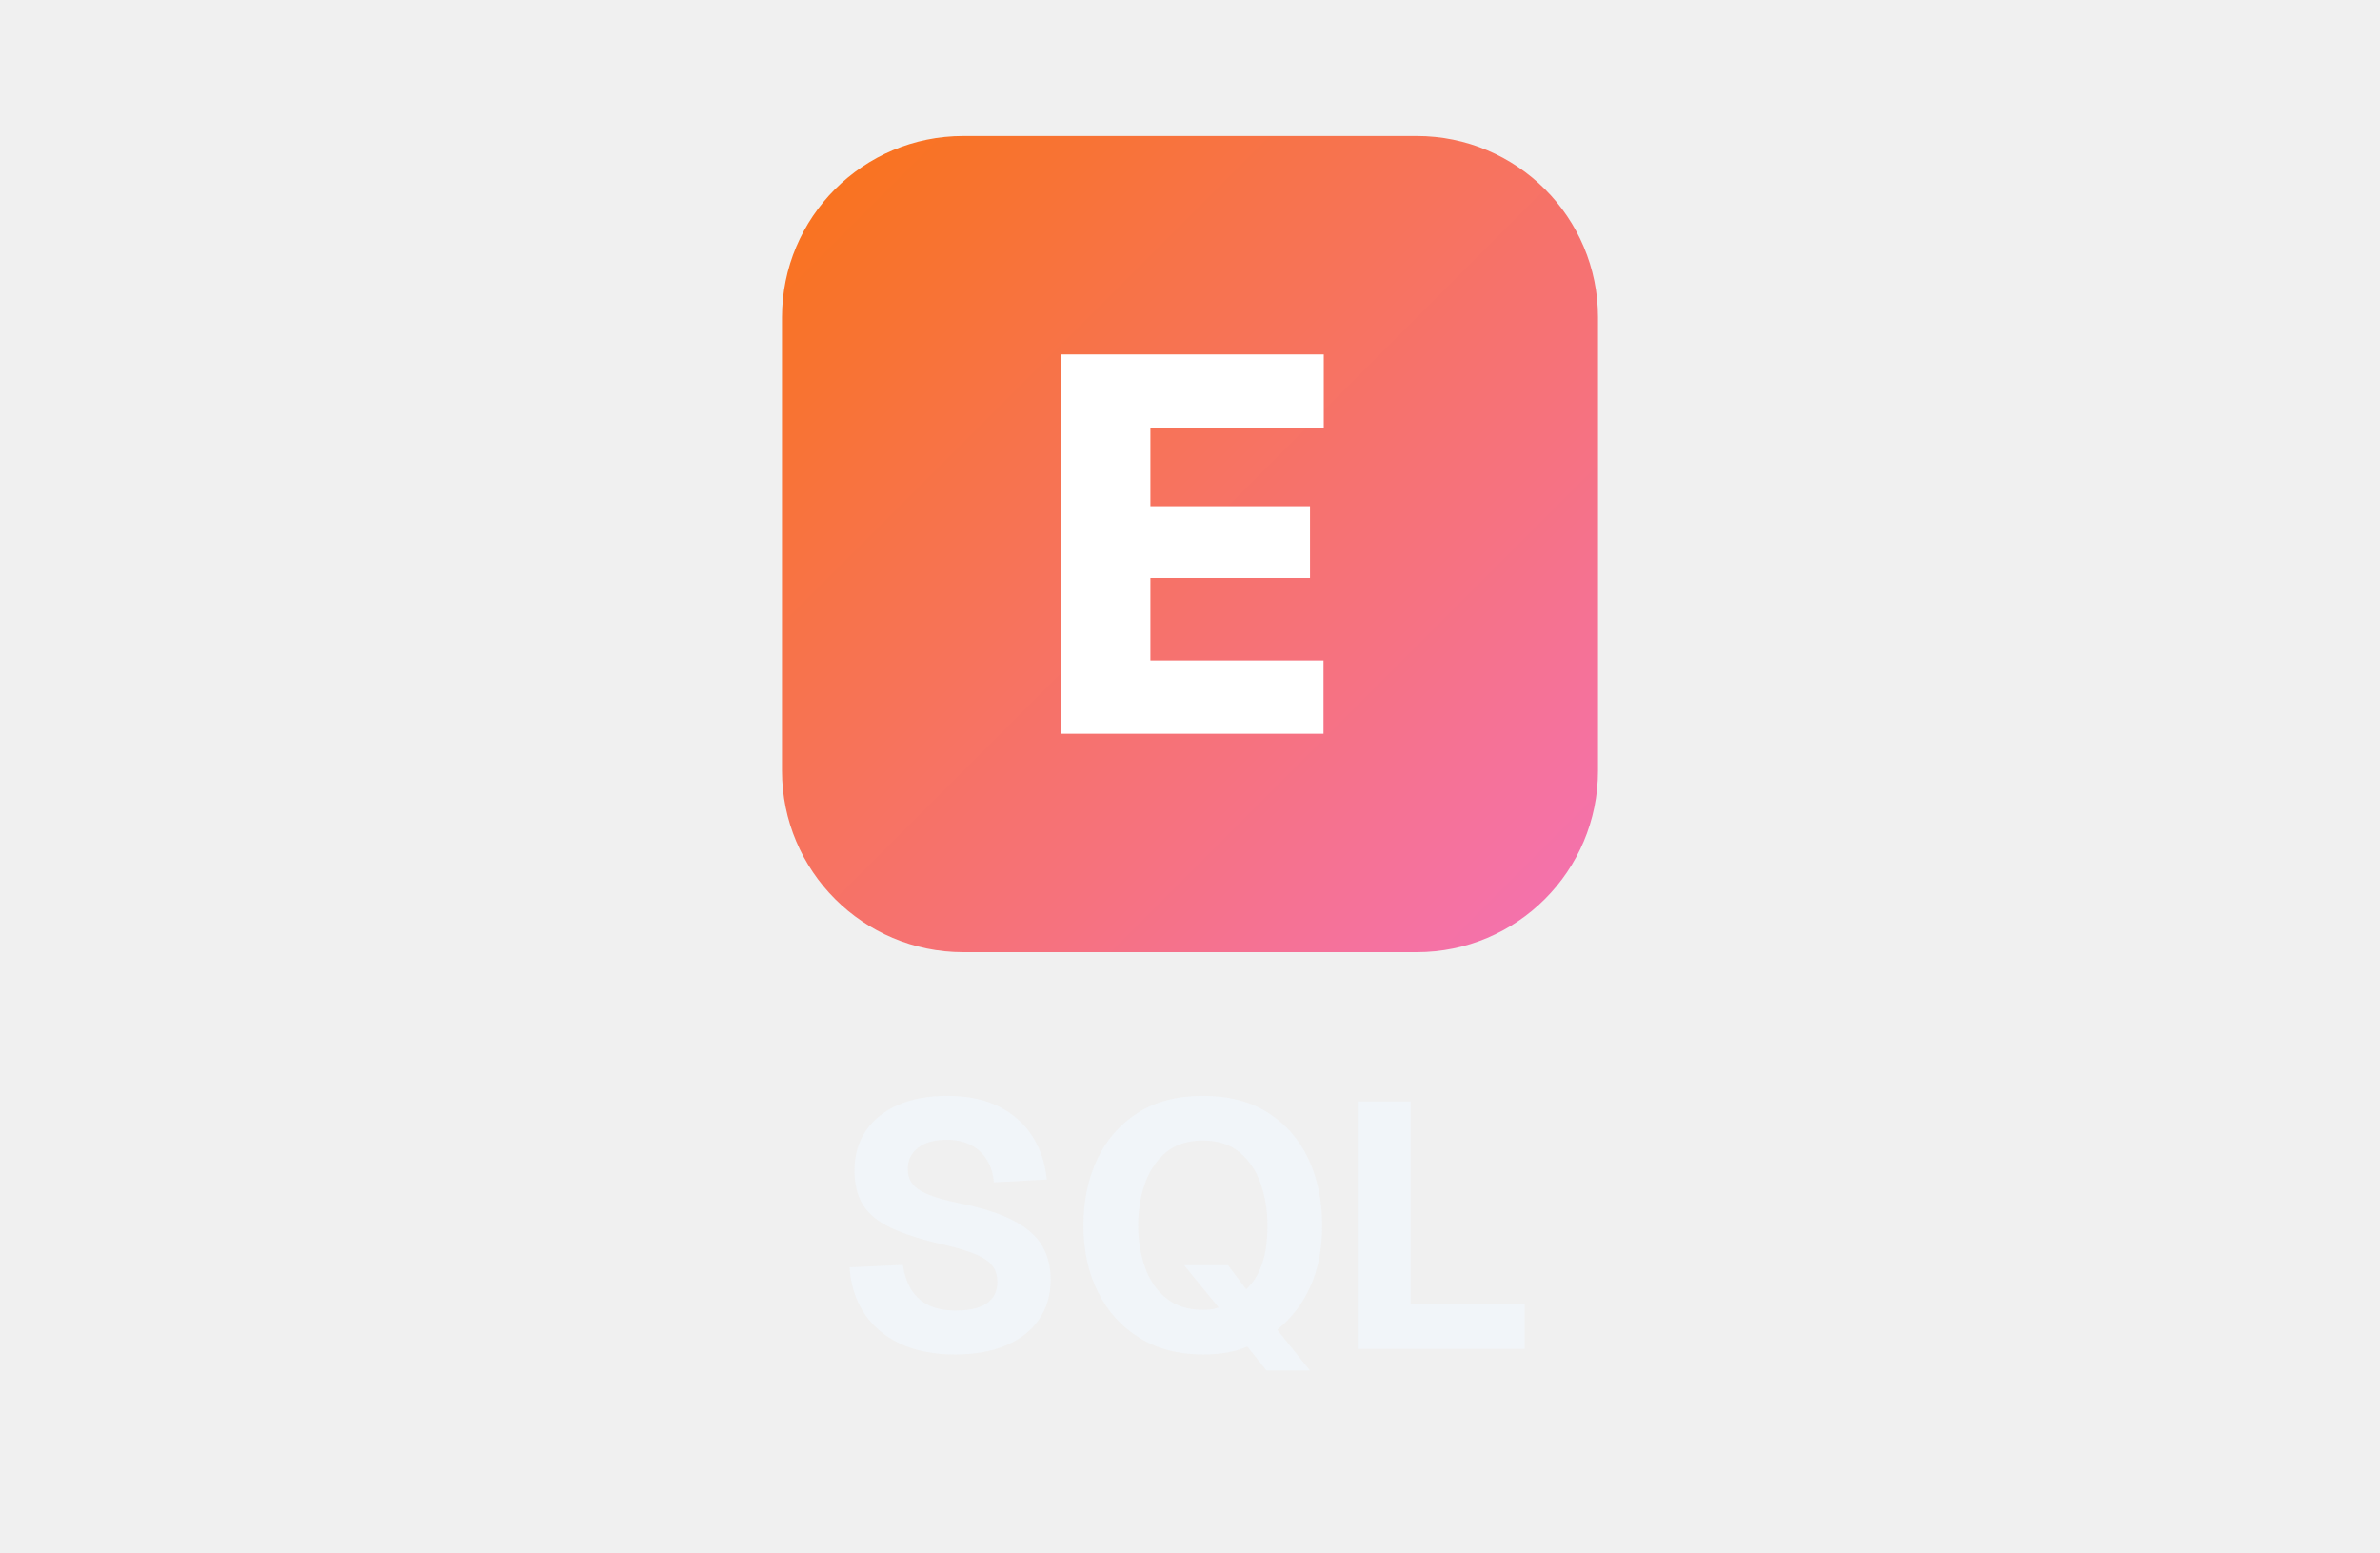
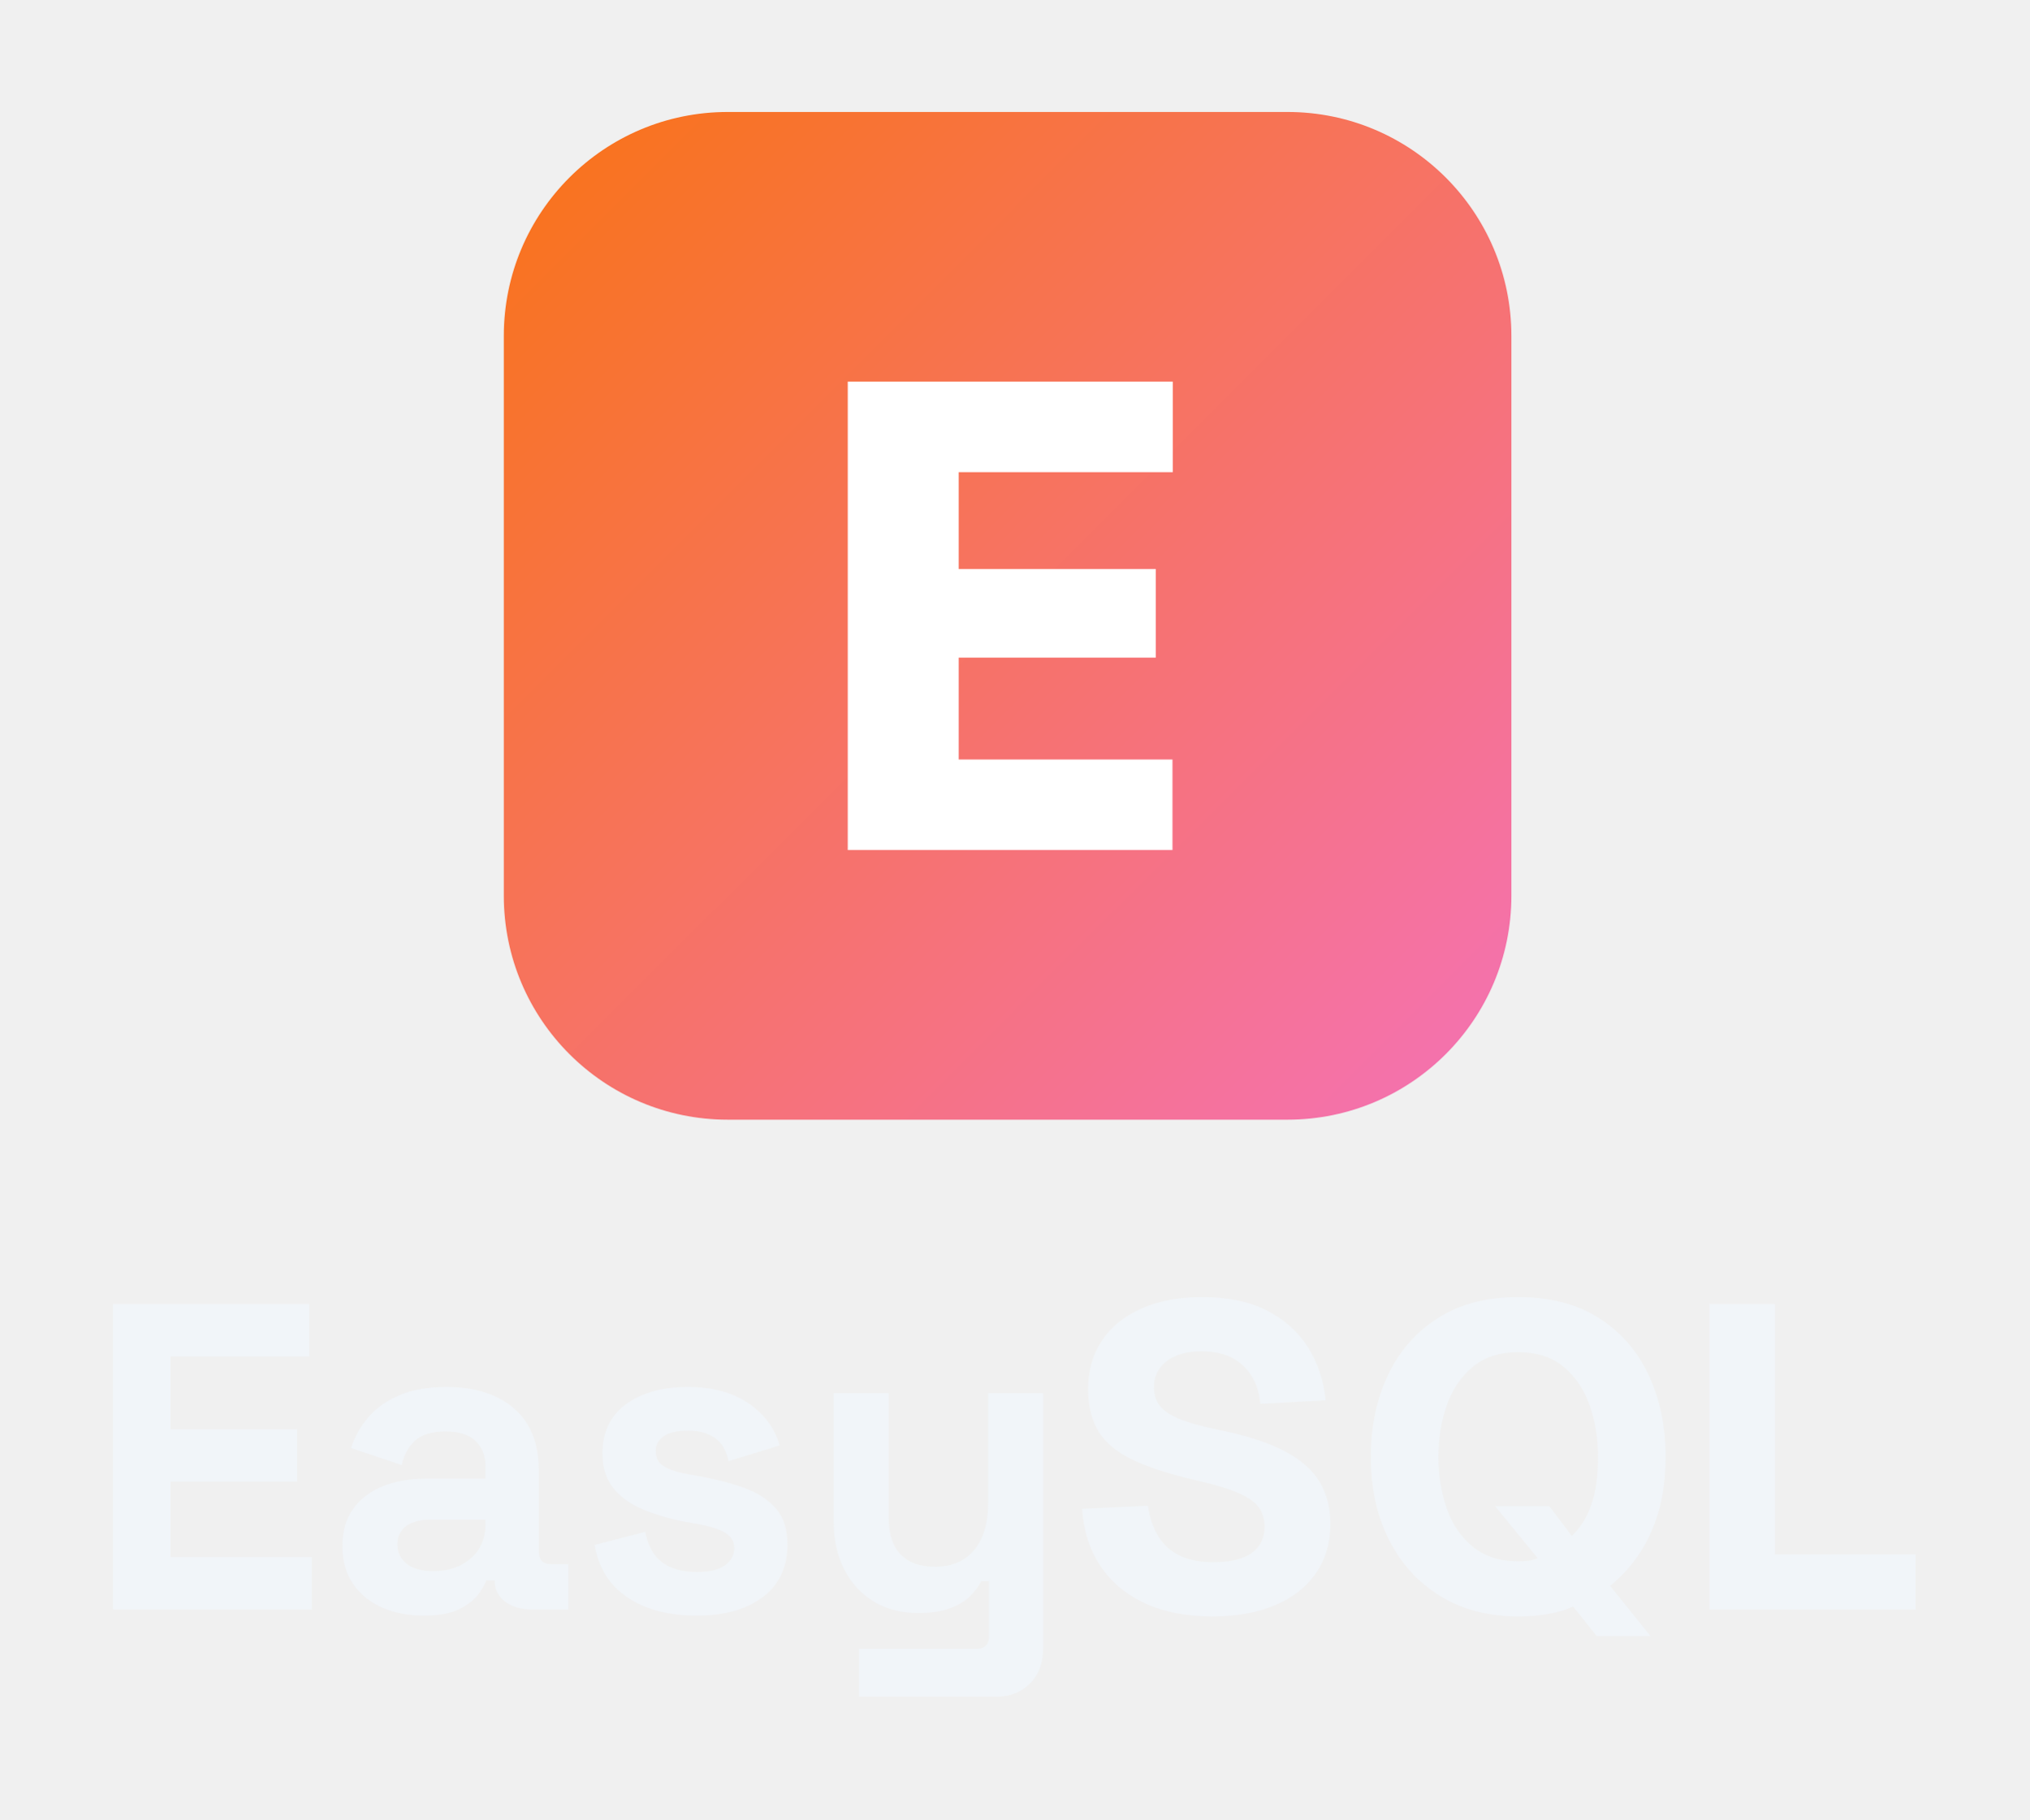
- <svg xmlns="http://www.w3.org/2000/svg" viewBox="0 0 210 137" width="210" height="137">
+ <svg xmlns="http://www.w3.org/2000/svg" viewBox="33 4 145 130" width="145" height="130">
  <defs>
    <linearGradient id="g1" x1="0" y1="0" x2="1" y2="1">
      <stop offset="0" stop-color="#F97316" />
      <stop offset="1" stop-color="#F472B6" />
    </linearGradient>
  </defs>
  <rect x="69" y="12" width="72" height="72" rx="16" fill="url(#g1)" />
  <path d="M93.579 64.733V31.267H116.803V37.735H101.507V44.653H115.59V50.987H101.507V58.265H116.781V64.733Z" fill="#FFFFFF" />
-   <path d="M84.282 119.492Q81.453 119.492 79.423 118.539Q77.394 117.585 76.256 115.863Q75.118 114.141 74.965 111.805L79.669 111.589Q79.854 112.881 80.423 113.788Q80.992 114.695 81.96 115.156Q82.929 115.618 84.343 115.618Q85.512 115.618 86.327 115.341Q87.142 115.064 87.572 114.495Q88.003 113.926 88.003 113.096Q88.003 112.327 87.634 111.758Q87.265 111.189 86.219 110.713Q85.174 110.236 83.144 109.775Q80.346 109.129 78.639 108.33Q76.933 107.53 76.164 106.316Q75.395 105.101 75.395 103.256Q75.395 101.288 76.364 99.812Q77.332 98.336 79.177 97.506Q81.022 96.675 83.575 96.675Q86.281 96.675 88.156 97.629Q90.032 98.582 91.093 100.242Q92.154 101.903 92.369 104.055L87.695 104.302Q87.603 103.164 87.08 102.318Q86.557 101.472 85.666 101.011Q84.774 100.55 83.513 100.55Q81.914 100.55 81.007 101.257Q80.1 101.965 80.1 103.102Q80.1 103.902 80.515 104.44Q80.93 104.978 81.899 105.378Q82.867 105.778 84.651 106.147Q87.695 106.761 89.463 107.699Q91.231 108.637 91.969 109.929Q92.707 111.22 92.707 112.881Q92.707 114.91 91.677 116.402Q90.647 117.893 88.756 118.692Q86.865 119.492 84.282 119.492ZM111.742 120.906 110.05 118.785Q109.343 119.123 108.344 119.308Q107.344 119.492 106.145 119.492Q102.916 119.492 100.549 118.031Q98.181 116.571 96.889 114.003Q95.598 111.436 95.598 108.114Q95.598 104.855 96.812 102.272Q98.027 99.689 100.38 98.182Q102.732 96.675 106.145 96.675Q109.558 96.675 111.911 98.182Q114.263 99.689 115.462 102.272Q116.662 104.855 116.662 108.114Q116.662 111.159 115.632 113.465Q114.601 115.771 112.695 117.309L115.585 120.906ZM106.145 115.556Q106.545 115.556 106.883 115.51Q107.221 115.464 107.529 115.341L104.485 111.62H108.359L109.958 113.742Q110.881 112.881 111.357 111.512Q111.834 110.144 111.834 108.114Q111.834 106.116 111.234 104.409Q110.635 102.703 109.374 101.657Q108.113 100.612 106.145 100.612Q104.146 100.612 102.886 101.657Q101.625 102.703 101.025 104.409Q100.426 106.116 100.426 108.114Q100.426 110.082 101.025 111.789Q101.625 113.496 102.901 114.526Q104.177 115.556 106.145 115.556ZM119.798 119.0V97.168H124.472V117.739L121.889 115.064H134.527V119.0Z" fill="#F1F5F9" />
+   <path d="M41.065 119.0V97.174H55.096V100.916H45.181V106.123H54.223V109.864H45.181V115.258H55.283V119.0ZM63.266 119.437Q61.613 119.437 60.303 118.86Q58.994 118.283 58.23 117.176Q57.466 116.069 57.466 114.479Q57.466 112.889 58.23 111.813Q58.994 110.737 60.35 110.192Q61.707 109.646 63.453 109.646H67.693V108.773Q67.693 107.682 67.007 106.98Q66.321 106.279 64.825 106.279Q63.359 106.279 62.642 106.949Q61.925 107.619 61.707 108.679L58.09 107.463Q58.464 106.279 59.29 105.296Q60.116 104.314 61.504 103.706Q62.891 103.098 64.887 103.098Q67.943 103.098 69.72 104.626Q71.497 106.154 71.497 109.054V114.822Q71.497 115.757 72.37 115.757H73.617V119.0H70.998Q69.845 119.0 69.096 118.439Q68.348 117.878 68.348 116.942V116.911H67.755Q67.631 117.285 67.194 117.893Q66.758 118.501 65.822 118.969Q64.887 119.437 63.266 119.437ZM63.952 116.256Q65.604 116.256 66.649 115.336Q67.693 114.417 67.693 112.889V112.577H63.733Q62.642 112.577 62.018 113.045Q61.395 113.512 61.395 114.354Q61.395 115.196 62.05 115.726Q62.704 116.256 63.952 116.256ZM82.784 119.437Q79.76 119.437 77.827 118.127Q75.893 116.817 75.488 114.385L79.105 113.45Q79.323 114.541 79.838 115.165Q80.352 115.788 81.116 116.053Q81.88 116.319 82.784 116.319Q84.156 116.319 84.811 115.835Q85.466 115.352 85.466 114.635Q85.466 113.918 84.842 113.528Q84.219 113.138 82.847 112.889L81.974 112.733Q80.352 112.421 79.011 111.875Q77.671 111.33 76.86 110.363Q76.049 109.397 76.049 107.869Q76.049 105.561 77.733 104.33Q79.417 103.098 82.161 103.098Q84.749 103.098 86.463 104.252Q88.178 105.406 88.708 107.276L85.06 108.399Q84.811 107.214 84.047 106.715Q83.283 106.216 82.161 106.216Q81.038 106.216 80.446 106.606Q79.853 106.996 79.853 107.682Q79.853 108.43 80.477 108.789Q81.101 109.147 82.161 109.334L83.034 109.49Q84.78 109.802 86.198 110.316Q87.617 110.831 88.443 111.782Q89.27 112.733 89.27 114.354Q89.27 116.786 87.508 118.111Q85.746 119.437 82.784 119.437ZM94.383 125.236V121.806H102.802Q103.675 121.806 103.675 120.871V116.973H103.114Q102.864 117.503 102.334 118.033Q101.804 118.563 100.9 118.906Q99.996 119.249 98.592 119.249Q96.784 119.249 95.428 118.423Q94.071 117.597 93.323 116.131Q92.575 114.666 92.575 112.764V103.535H96.503V112.452Q96.503 114.198 97.361 115.071Q98.218 115.944 99.809 115.944Q101.617 115.944 102.615 114.744Q103.612 113.543 103.612 111.392V103.535H107.541V121.744Q107.541 123.334 106.606 124.285Q105.67 125.236 104.111 125.236Z" fill="#F1F5F9" />
+   <path d="M119.64 119.492Q116.811 119.492 114.781 118.539Q112.752 117.585 111.614 115.863Q110.476 114.141 110.323 111.805L115.027 111.589Q115.212 112.881 115.781 113.788Q116.35 114.695 117.318 115.156Q118.287 115.618 119.701 115.618Q120.87 115.618 121.685 115.341Q122.5 115.064 122.93 114.495Q123.361 113.926 123.361 113.096Q123.361 112.327 122.992 111.758Q122.623 111.189 121.577 110.713Q120.532 110.236 118.502 109.775Q115.704 109.129 113.997 108.33Q112.291 107.53 111.522 106.316Q110.753 105.101 110.753 103.256Q110.753 101.288 111.722 99.812Q112.69 98.336 114.535 97.506Q116.38 96.675 118.933 96.675Q121.639 96.675 123.514 97.629Q125.39 98.582 126.451 100.242Q127.512 101.903 127.727 104.055L123.053 104.302Q122.961 103.164 122.438 102.318Q121.915 101.472 121.024 101.011Q120.132 100.55 118.871 100.55Q117.272 100.55 116.365 101.257Q115.458 101.965 115.458 103.102Q115.458 103.902 115.873 104.44Q116.288 104.978 117.257 105.378Q118.225 105.778 120.009 106.147Q123.053 106.761 124.821 107.699Q126.589 108.637 127.327 109.929Q128.065 111.22 128.065 112.881Q128.065 114.91 127.035 116.402Q126.005 117.893 124.114 118.692Q122.223 119.492 119.64 119.492ZM147.1 120.906 145.408 118.785Q144.701 119.123 143.702 119.308Q142.702 119.492 141.503 119.492Q138.274 119.492 135.907 118.031Q133.539 116.571 132.247 114.003Q130.956 111.436 130.956 108.114Q130.956 104.855 132.171 102.272Q133.385 99.689 135.738 98.182Q138.09 96.675 141.503 96.675Q144.916 96.675 147.269 98.182Q149.621 99.689 150.82 102.272Q152.02 104.855 152.02 108.114Q152.02 111.159 150.99 113.465Q149.959 115.771 148.053 117.309L150.943 120.906ZM141.503 115.556Q141.903 115.556 142.241 115.51Q142.579 115.464 142.887 115.341L139.843 111.62H143.717L145.316 113.742Q146.239 112.881 146.715 111.512Q147.192 110.144 147.192 108.114Q147.192 106.116 146.592 104.409Q145.993 102.703 144.732 101.657Q143.471 100.612 141.503 100.612Q139.504 100.612 138.244 101.657Q136.983 102.703 136.383 104.409Q135.784 106.116 135.784 108.114Q135.784 110.082 136.383 111.789Q136.983 113.496 138.259 114.526Q139.535 115.556 141.503 115.556ZM155.156 119.0V97.168H159.83V117.739L157.247 115.064H169.885V119.0Z" fill="#F1F5F9" />
</svg>
